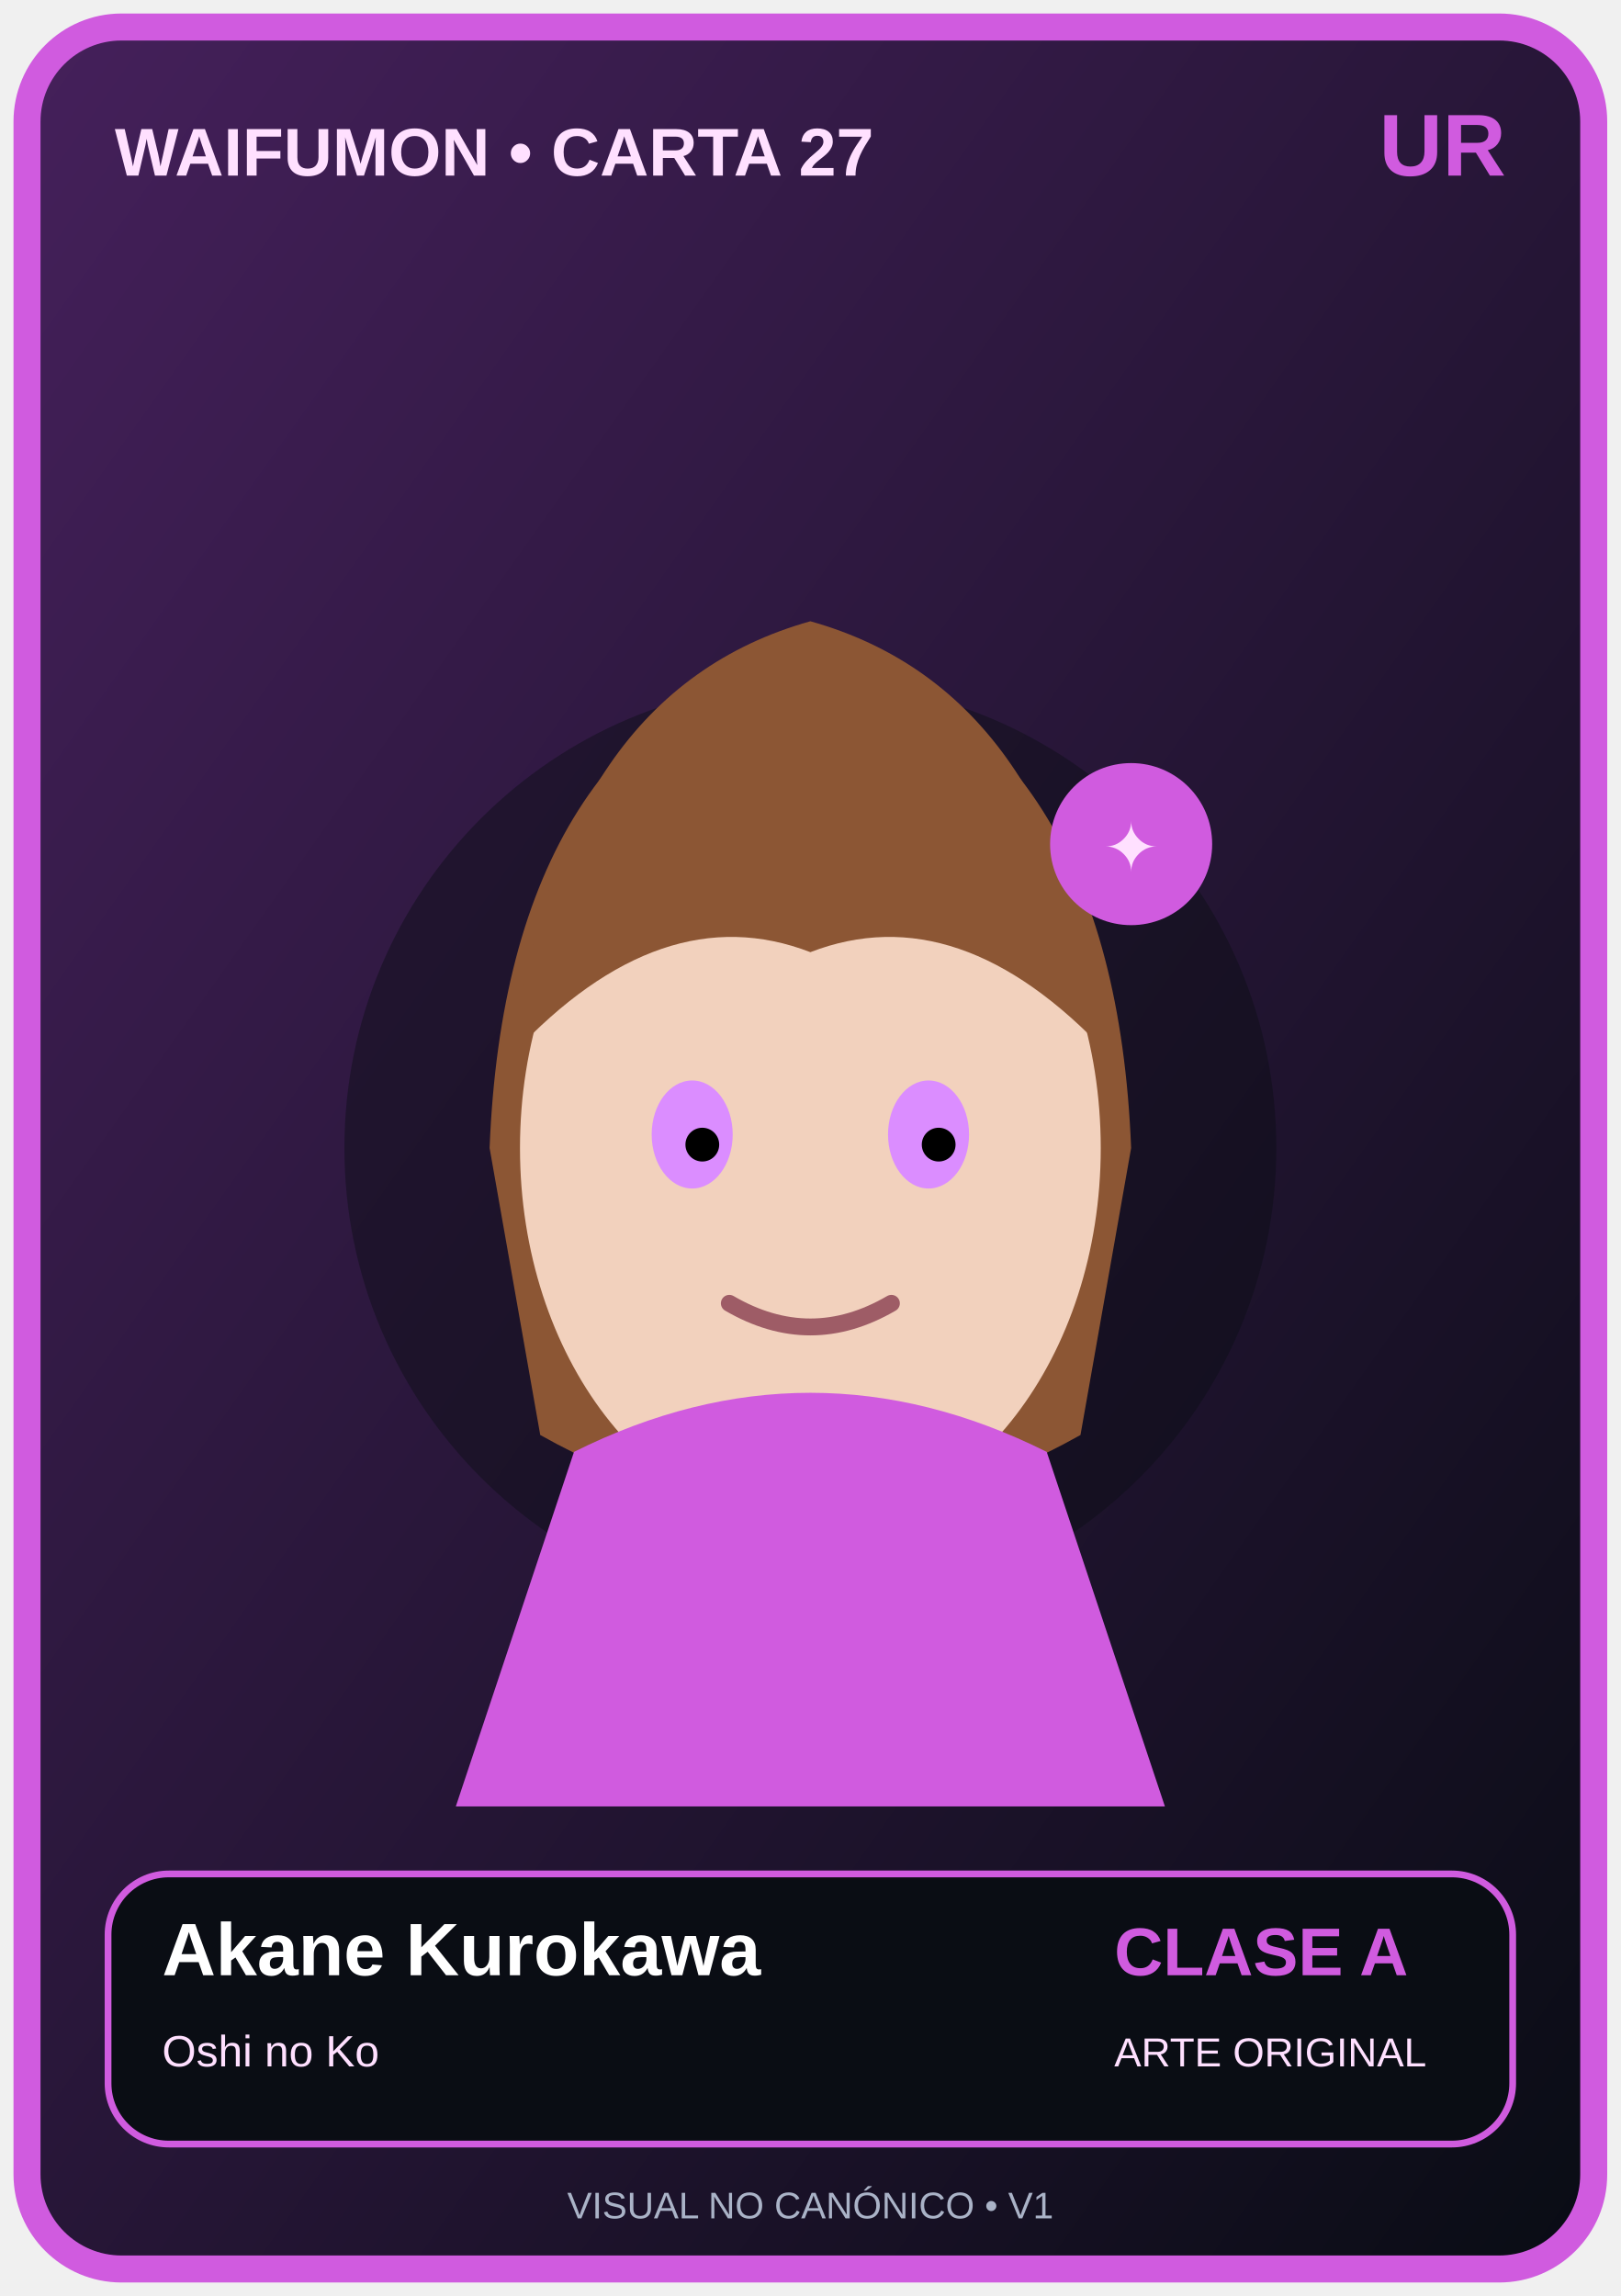
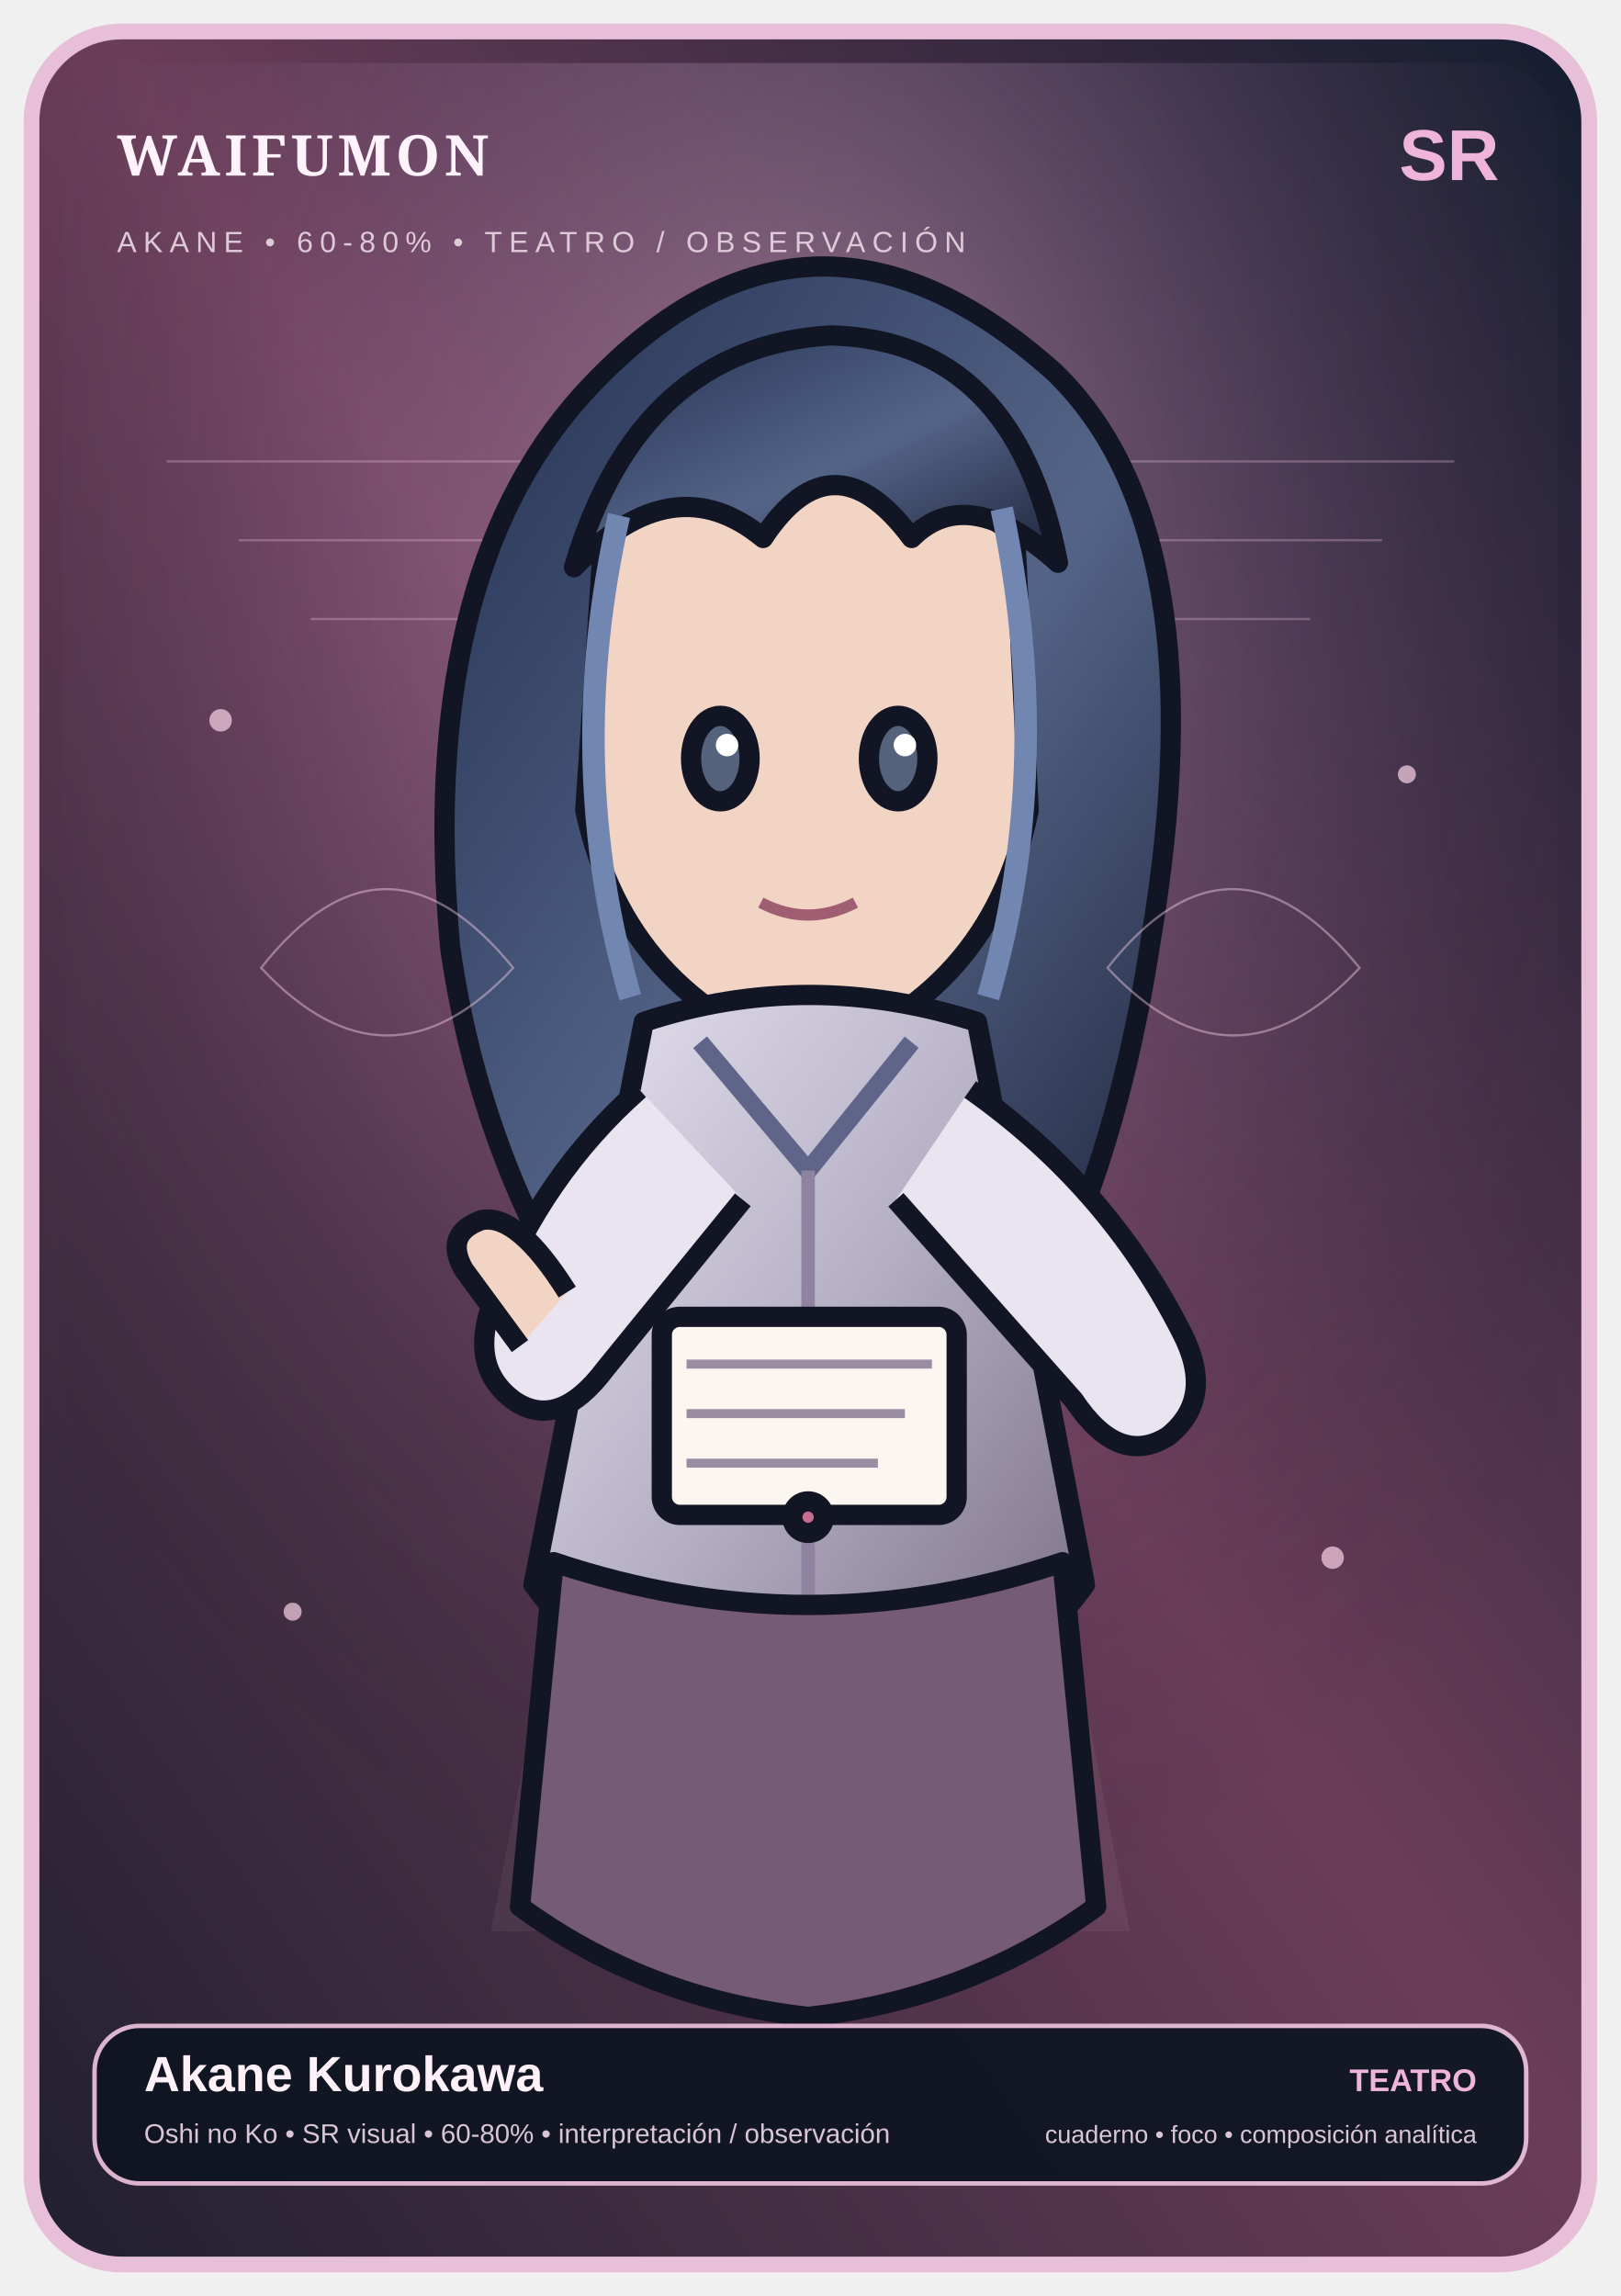
- <svg xmlns="http://www.w3.org/2000/svg" width="480" height="680">
+ <svg xmlns="http://www.w3.org/2000/svg" width="720" height="1020" viewBox="0 0 720 1020">
  <defs>
-     <linearGradient id="b" x1="0" y1="0" x2="1" y2="1">
-       <stop stop-color="#45205b" />
-       <stop offset="1" stop-color="#090c14" />
+     <linearGradient id="b" x1="0" y1="1" x2="1" y2="0">
+       <stop stop-color="#20202f" />
+       <stop offset=".52" stop-color="#6b3d58" />
+       <stop offset="1" stop-color="#151d30" />
+     </linearGradient>
+     <radialGradient id="p" cx=".5" cy=".2" r=".68">
+       <stop stop-color="#ffd4e6" stop-opacity=".38" />
+       <stop offset=".5" stop-color="#c7a1db" stop-opacity=".12" />
+       <stop offset="1" stop-opacity="0" />
+     </radialGradient>
+     <linearGradient id="hair" x1="0" y1="0" x2="1" y2="1">
+       <stop stop-color="#243252" />
+       <stop offset=".55" stop-color="#546487" />
+       <stop offset="1" stop-color="#1c233a" />
+     </linearGradient>
+     <linearGradient id="dress" x1="0" y1="0" x2="1" y2="1">
+       <stop stop-color="#e9e4f0" />
+       <stop offset=".5" stop-color="#b3aec3" />
+       <stop offset="1" stop-color="#74677f" />
    </linearGradient>
  </defs>
-   <rect x="8" y="8" width="464" height="664" rx="28" fill="url(#b)" stroke="#d05bdf" stroke-width="8" />
-   <text x="34" y="52" fill="#ffe0ff" font-size="20" font-family="Arial" font-weight="700">WAIFUMON • CARTA 27</text>
-   <text x="446" y="52" text-anchor="end" fill="#d05bdf" font-size="26" font-family="Arial" font-weight="700">UR</text>
-   <circle cx="240" cy="340" r="138" fill="#0a0d14" opacity=".45" />
-   <path d="M145 340 Q150 215 240 190 Q330 215 335 340 L320 425 Q240 470 160 425Z" fill="#8c5634" />
-   <ellipse cx="240" cy="340" rx="86" ry="112" fill="#f2d1bd" />
-   <path d="M152 312 Q165 205 240 184 Q315 205 328 312 Q284 265 240 282 Q196 265 152 312Z" fill="#8c5634" />
-   <path d="M170 430 Q240 395 310 430 L345 535 L135 535Z" fill="#d05bdf" />
-   <ellipse cx="205" cy="336" rx="12" ry="16" fill="#db8dff" />
-   <ellipse cx="275" cy="336" rx="12" ry="16" fill="#db8dff" />
-   <circle cx="208" cy="339" r="5" />
-   <circle cx="278" cy="339" r="5" />
-   <path d="M216 386 Q240 400 264 386" fill="none" stroke="#9e5c66" stroke-width="5" stroke-linecap="round" />
-   <circle cx="335" cy="250" r="24" fill="#d05bdf" />
-   <text x="335" y="258" text-anchor="middle" fill="#ffe0ff" font-size="20" font-family="Arial">✦</text>
-   <rect x="32" y="555" width="416" height="80" rx="18" fill="#0a0d14" stroke="#d05bdf" stroke-width="2" />
-   <text x="48" y="585" fill="#fff" font-size="22" font-family="Arial" font-weight="700">Akane Kurokawa</text>
-   <text x="48" y="612" fill="#ffe0ff" font-size="13" font-family="Arial">Oshi no Ko</text>
-   <text x="330" y="585" fill="#d05bdf" font-size="20" font-family="Arial" font-weight="700">CLASE A</text>
-   <text x="330" y="612" fill="#ffe0ff" font-size="12" font-family="Arial">ARTE ORIGINAL</text>
-   <text x="240" y="657" text-anchor="middle" fill="#aab3c7" font-size="11" font-family="Arial">VISUAL NO CANÓNICO • V1</text>
+   <rect x="14" y="14" width="692" height="992" rx="40" fill="url(#b)" stroke="#e8bfd8" stroke-width="7" />
+   <rect x="28" y="28" width="664" height="964" rx="30" fill="url(#p)" />
+   <text x="52" y="78" fill="#fff2fb" font-family="Georgia,serif" font-size="25" font-weight="700" letter-spacing="2">WAIFUMON</text>
+   <text x="666" y="80" text-anchor="end" fill="#efb4db" font-family="Arial" font-size="32" font-weight="800">SR</text>
+   <text x="52" y="112" fill="#dfcad7" font-family="Arial" font-size="13" letter-spacing="3">AKANE • 60-80% • TEATRO / OBSERVACIÓN</text>
+   <g fill="none" stroke="#efc5df" opacity=".3">
+     <path d="M74 205 H646" />
+     <path d="M106 240 H614" />
+     <path d="M138 275 H582" />
+   </g>
+   <g fill="#ffd7ea" opacity=".68">
+     <circle cx="98" cy="320" r="5" />
+     <circle cx="625" cy="344" r="4" />
+     <circle cx="130" cy="716" r="4" />
+     <circle cx="592" cy="692" r="5" />
+   </g>
+   <path d="M360 130 L218 858 L502 858 Z" fill="#f7e4f1" opacity=".055" />
+   <g stroke="#121523" stroke-width="9" stroke-linejoin="round">
+     <path d="M200 421 Q185 257 259 175 Q358 67 468 165 Q542 236 511 419 Q493 535 446 608 L275 608 Q215 526 200 421Z" fill="url(#hair)" />
+     <path d="M268 240 Q359 165 451 238 L457 360 Q440 443 359 470 Q278 443 260 360Z" fill="#f2d4c4" />
+     <path d="M255 252 Q284 154 369 149 Q451 151 470 250 Q430 214 405 239 Q370 192 339 239 Q299 206 255 252Z" fill="url(#hair)" />
+     <path d="M275 229 Q250 339 280 443" fill="none" stroke="#7186b0" stroke-width="10" />
+     <path d="M445 226 Q469 340 439 443" fill="none" stroke="#7186b0" stroke-width="10" />
+     <ellipse cx="320" cy="337" rx="13" ry="19" fill="#55627c" />
+     <ellipse cx="399" cy="337" rx="13" ry="19" fill="#55627c" />
+     <circle cx="323" cy="331" r="5" fill="#fff" stroke="none" />
+     <circle cx="402" cy="331" r="5" fill="#fff" stroke="none" />
+     <path d="M338 401 Q359 412 380 401" fill="none" stroke="#a05e72" stroke-width="5" />
+     <path d="M286 454 Q359 430 434 454 L482 704 Q438 764 359 781 Q281 764 237 704Z" fill="url(#dress)" />
+     <path d="M311 463 L359 520 L405 463" fill="none" stroke="#5f6588" stroke-width="8" />
+     <path d="M359 520 L359 730" stroke="#8f83a0" stroke-width="6" />
+     <path d="M284 484 Q241 522 219 578 Q208 607 228 622 Q248 636 269 608 L330 533" fill="#e9e4f0" />
+     <path d="M431 484 Q492 527 525 592 Q540 621 519 638 Q497 652 477 622 L398 533" fill="#e9e4f0" />
+     <path d="M252 574 Q230 539 214 542 Q197 548 206 564 L231 598" fill="#f2d4c4" />
+     <rect x="294" y="585" width="131" height="88" rx="8" fill="#fbf6ef" />
+     <path d="M305 606 H414 M305 628 H402 M305 650 H390" stroke="#9a8ca1" stroke-width="4" />
+     <circle cx="359" cy="674" r="7" fill="#c86d92" />
+     <path d="M246 694 Q359 732 472 694 L487 847 Q431 888 359 896 Q287 888 231 847Z" fill="#755b76" />
+   </g>
+   <g fill="none" stroke="#ffd8ed" opacity=".42">
+     <path d="M116 430 q55-70 112 0 q-56 60-112 0z" />
+     <path d="M492 430 q55-70 112 0 q-56 60-112 0z" />
+   </g>
+   <rect x="42" y="900" width="636" height="70" rx="20" fill="#0e1420" opacity=".93" stroke="#e8bfd8" stroke-width="2" />
+   <text x="64" y="929" fill="#fff1fa" font-family="Arial" font-size="22" font-weight="700">Akane Kurokawa</text>
+   <text x="64" y="952" fill="#d9c5d5" font-family="Arial" font-size="12">Oshi no Ko • SR visual • 60-80% • interpretación / observación</text>
+   <text x="656" y="929" text-anchor="end" fill="#efb4db" font-family="Arial" font-size="14" font-weight="700">TEATRO</text>
+   <text x="656" y="952" text-anchor="end" fill="#d9c5d5" font-family="Arial" font-size="11">cuaderno • foco • composición analítica</text>
</svg>
